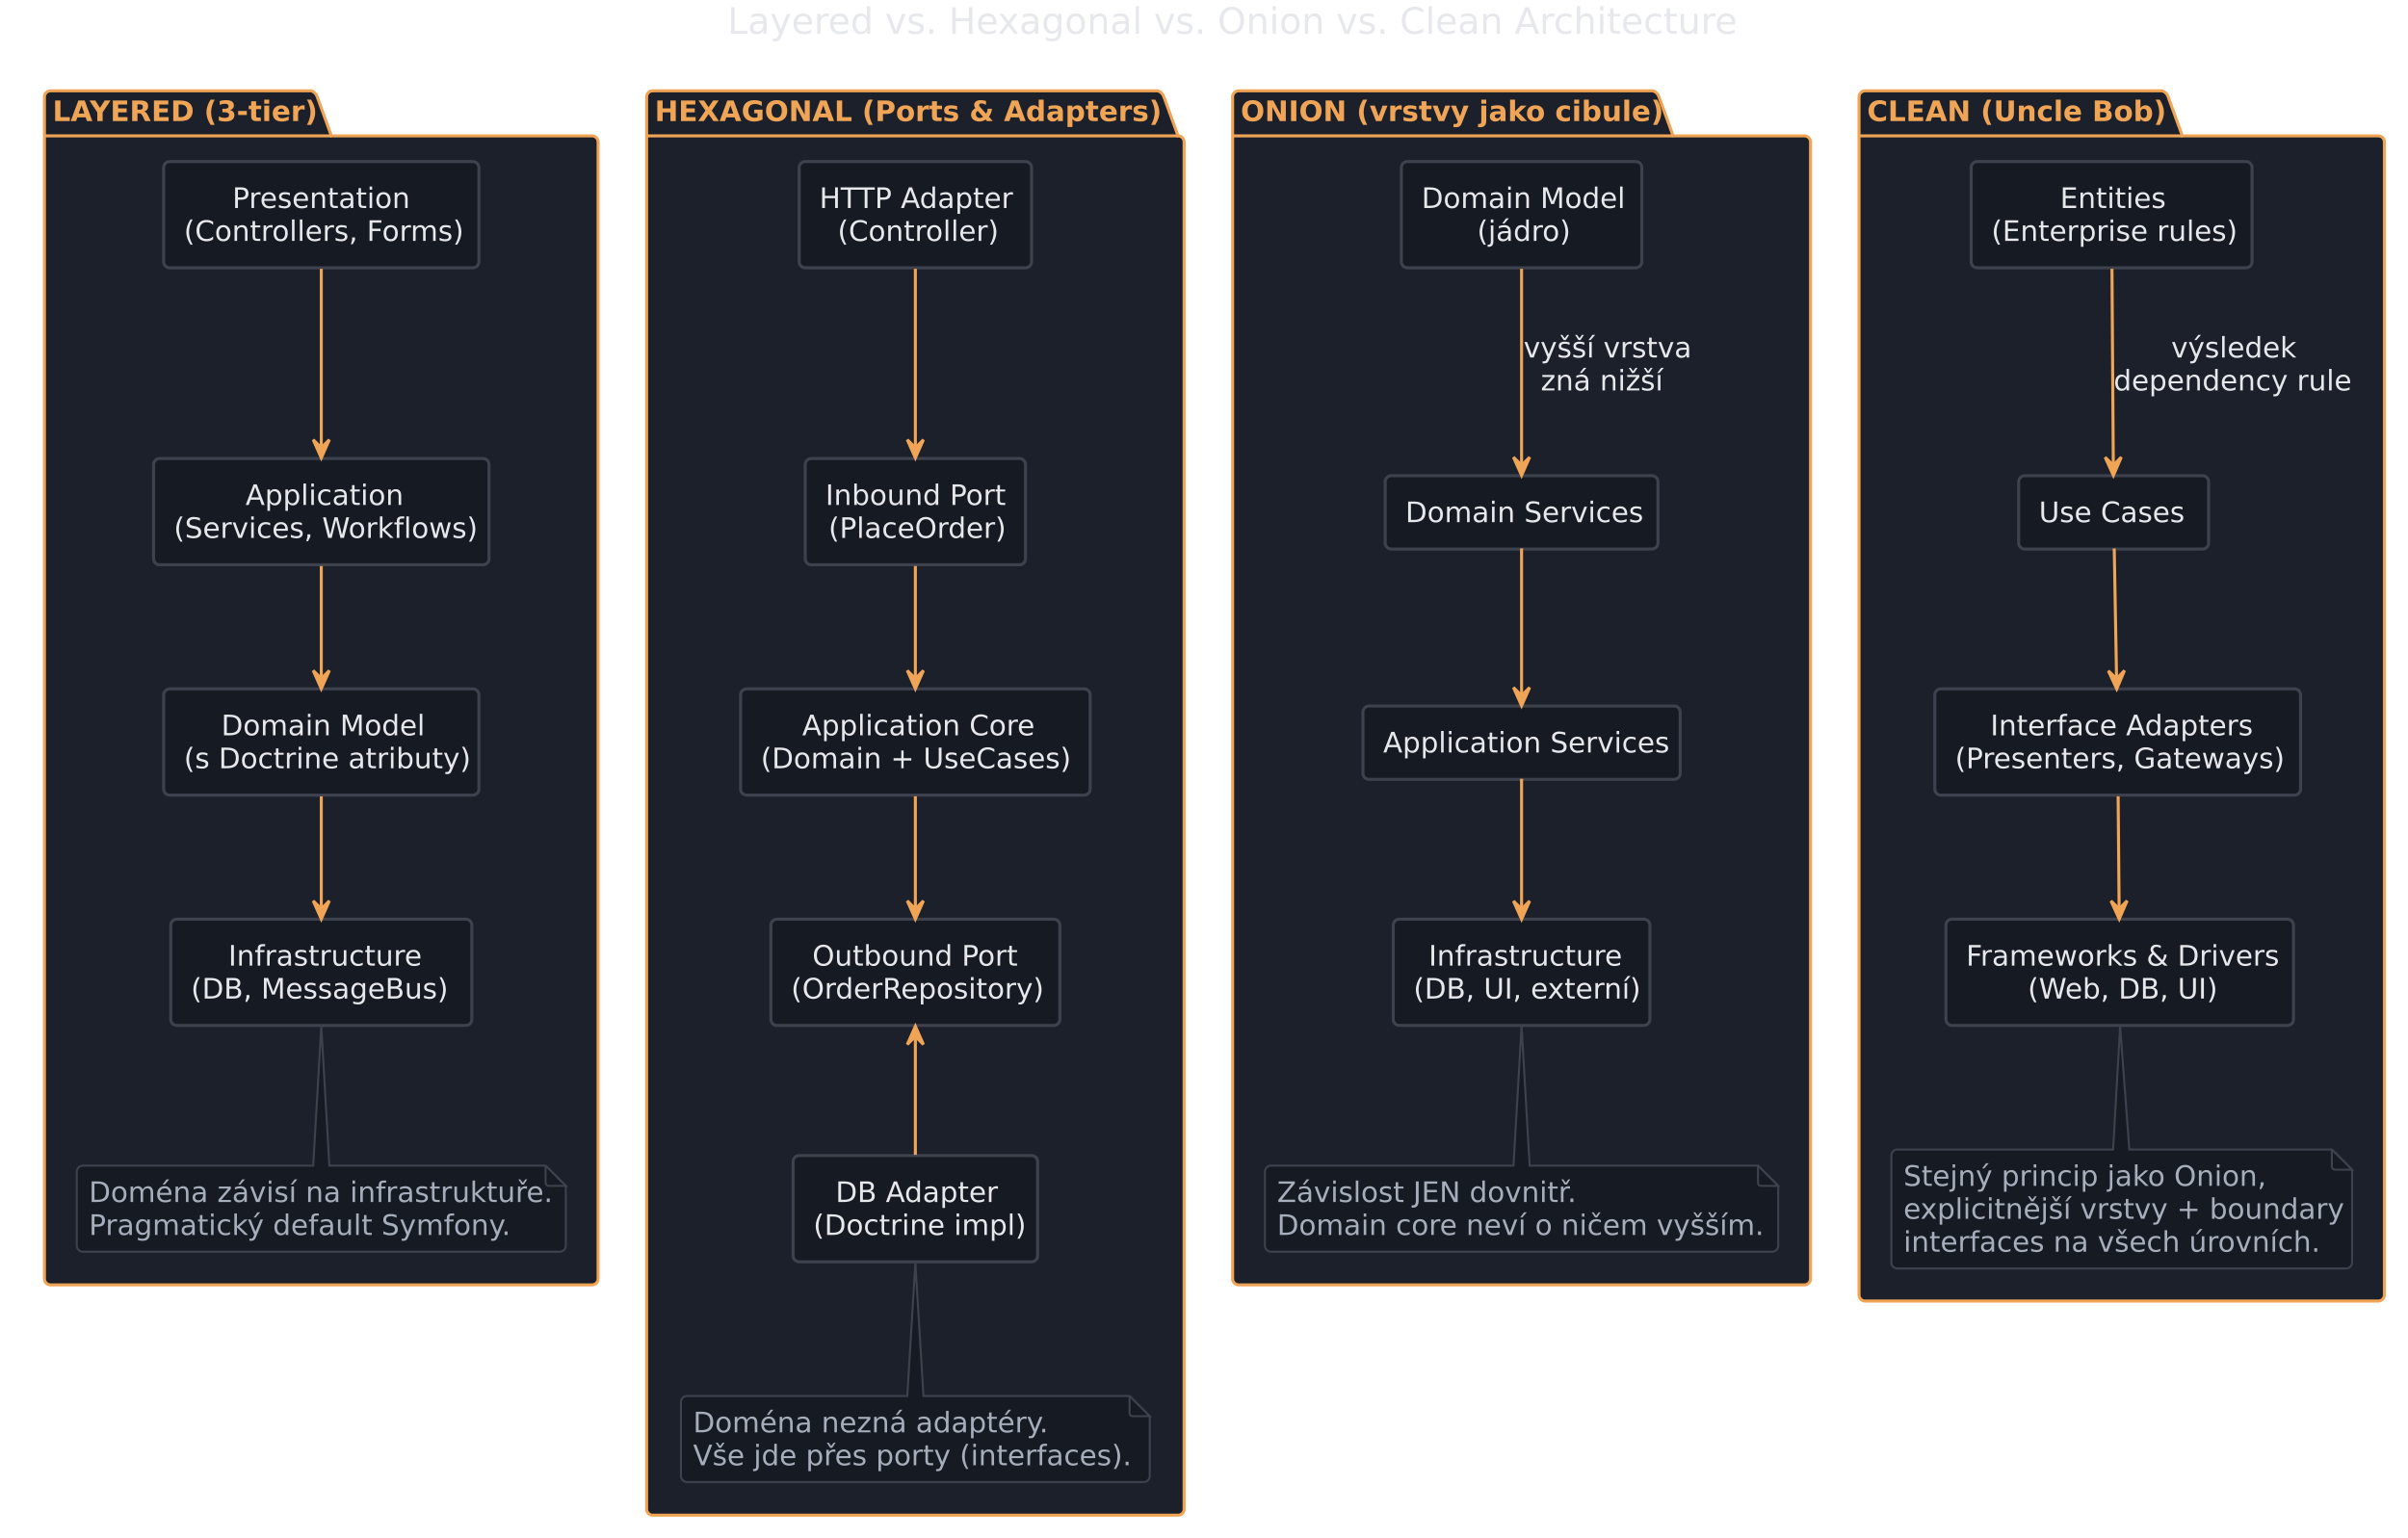
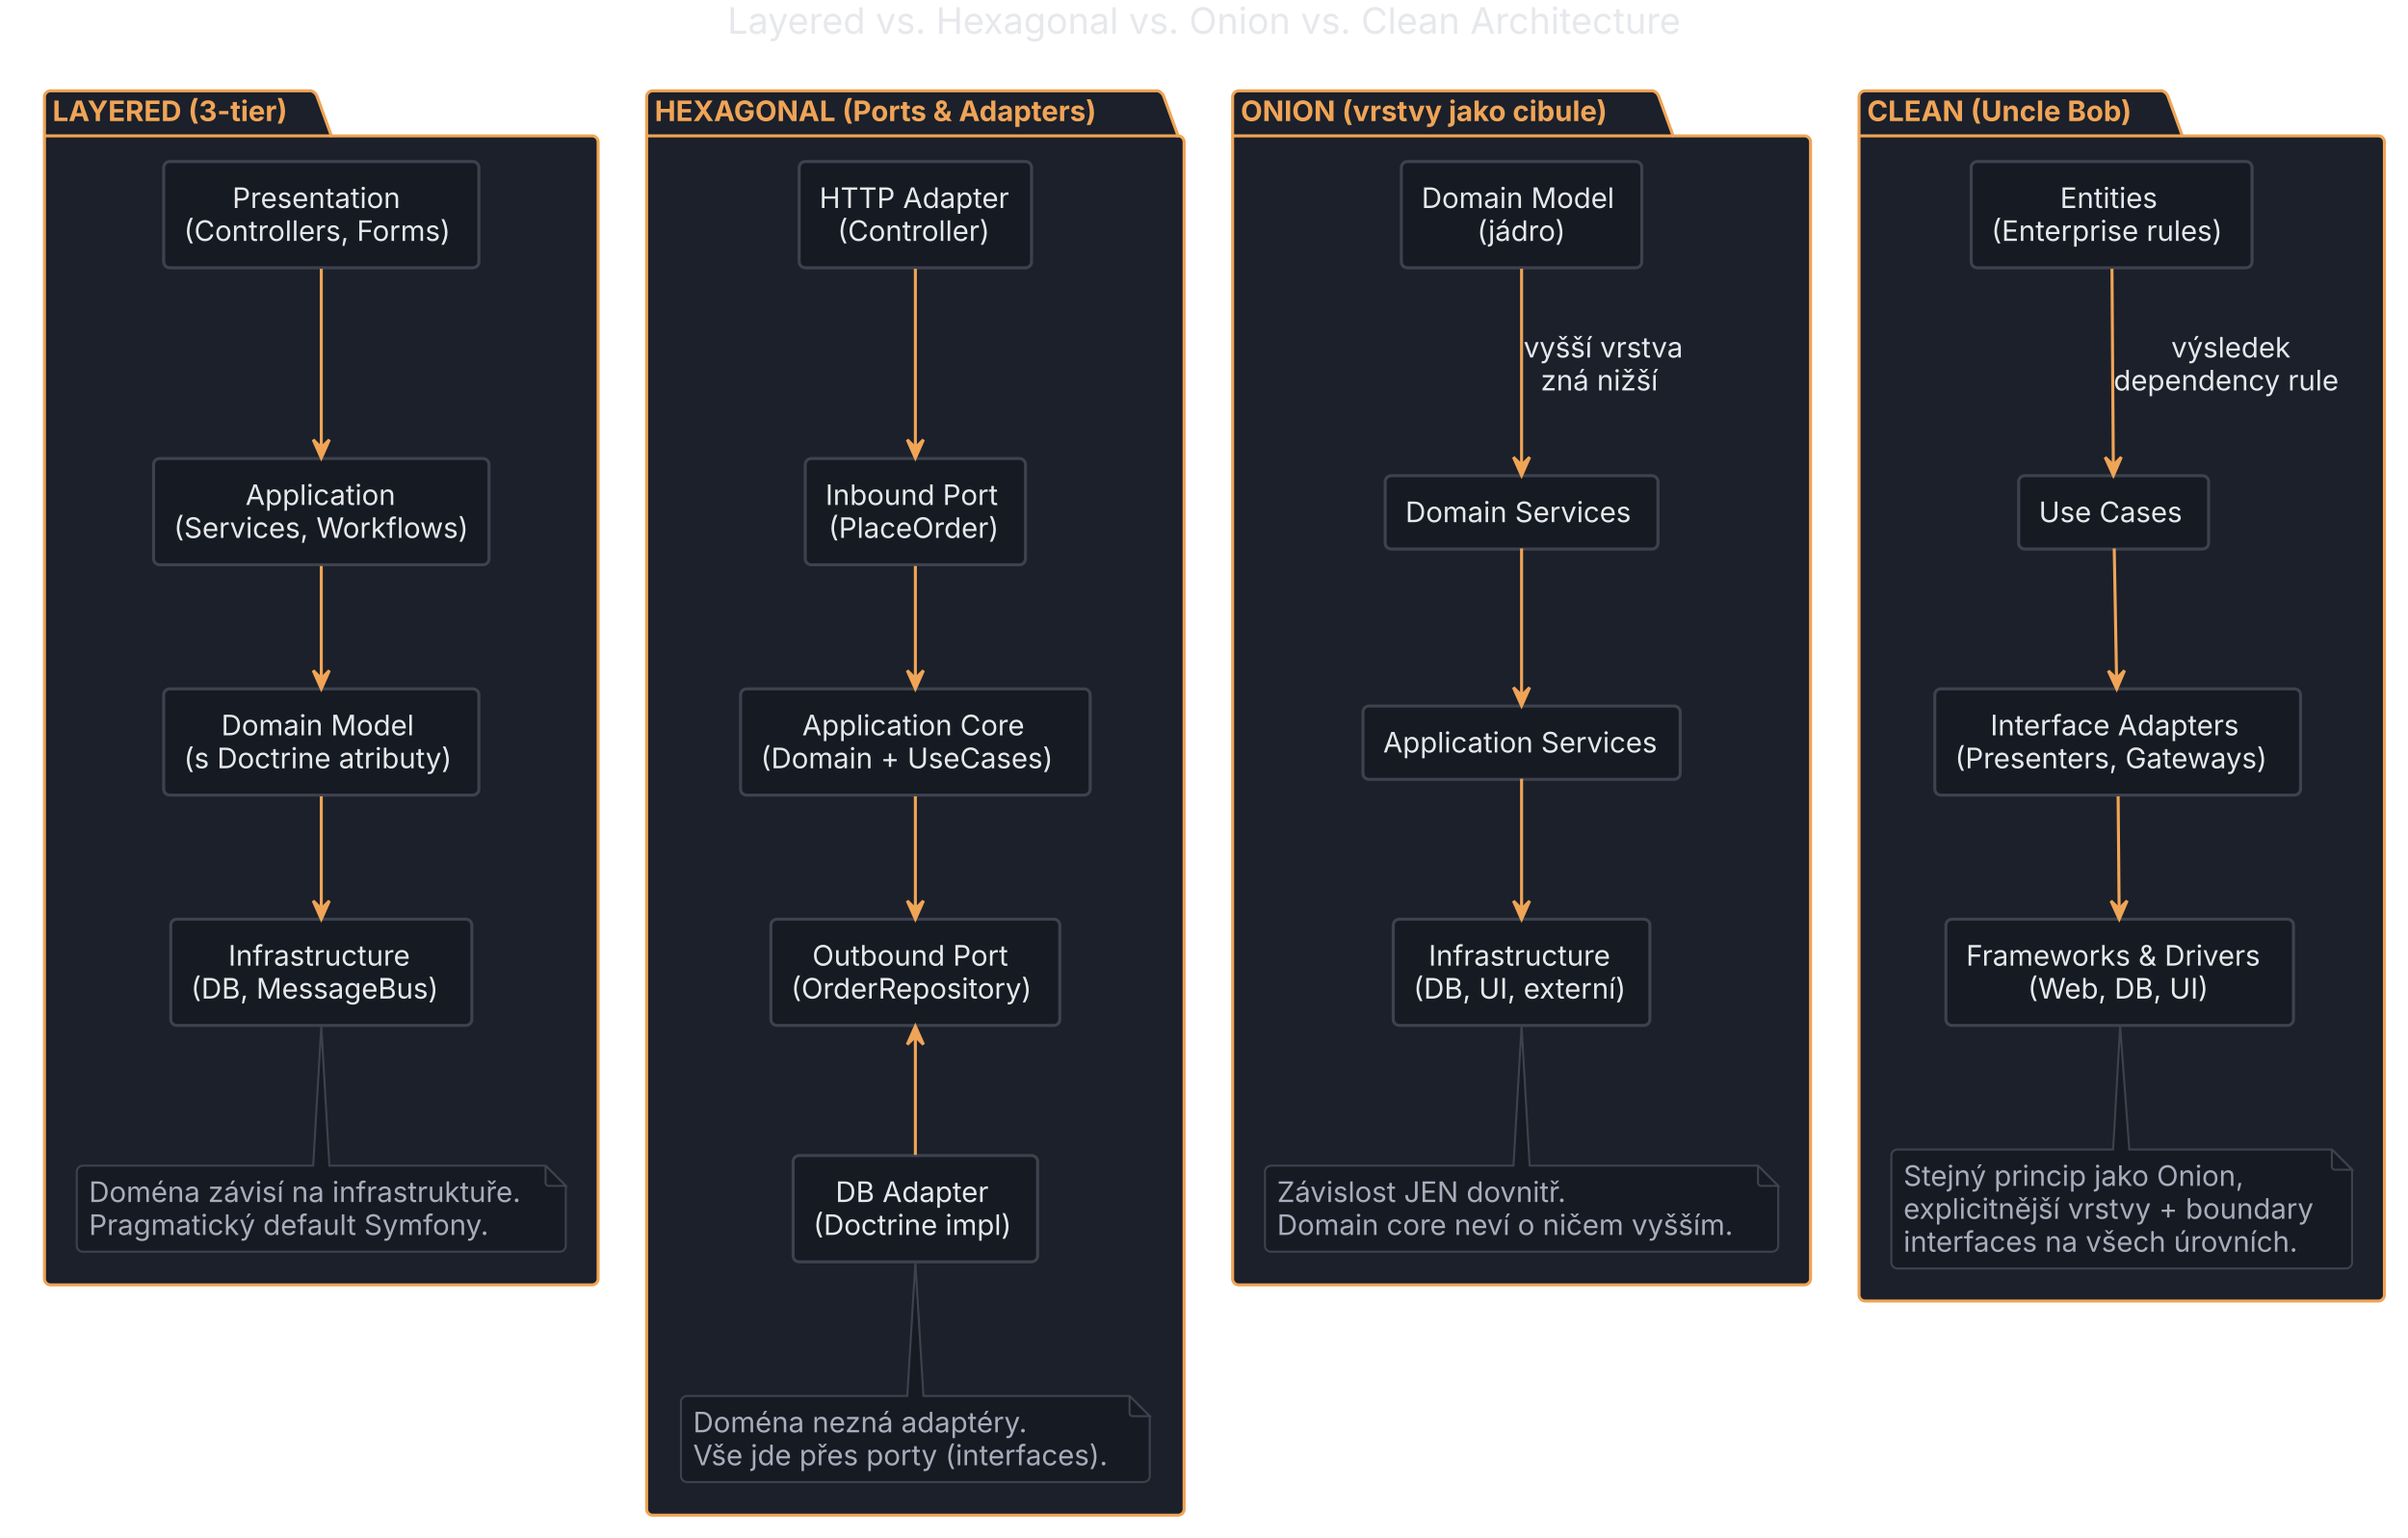
<svg xmlns="http://www.w3.org/2000/svg" contentScriptType="application/ecmascript" contentStyleType="text/css" height="1189.062px" preserveAspectRatio="none" style="width:1862px;height:1189px;background:#11141A;" version="1.1" viewBox="0 0 1862 1189" width="1862.5px" zoomAndPan="magnify">
  <defs />
  <g>
-     <text fill="#E6E8EC" font-family="DejaVu Sans" font-size="28.125" lengthAdjust="spacingAndGlyphs" textLength="771.875" x="562.5" y="26.106">Layered vs. Hexagonal vs. Onion vs. Clean Architecture</text>
+     <text fill="#E6E8EC" font-family="Inter, ui-sans-serif, system-ui, -apple-system, sans-serif" font-size="28.125" lengthAdjust="spacingAndGlyphs" textLength="771.875" x="562.5" y="26.106">Layered vs. Hexagonal vs. Onion vs. Clean Architecture</text>
    <path d="M39.062,70.239 L240.625,70.239 A7.031,7.031 0 0 1 245.312,74.927 L256.25,105.078 L457.812,105.078 A4.688,4.688 0 0 1 462.5,109.766 L462.5,988.989 A4.688,4.688 0 0 1 457.812,993.677 L39.062,993.677 A4.688,4.688 0 0 1 34.375,988.989 L34.375,74.927 A4.688,4.688 0 0 1 39.062,70.239 " fill="#1B202A" style="stroke: #F0A456; stroke-width: 2.344;" />
    <line style="stroke: #F0A456; stroke-width: 2.344;" x1="34.375" x2="256.25" y1="105.078" y2="105.078" />
-     <text fill="#F0A456" font-family="DejaVu Sans" font-size="21.875" font-weight="bold" lengthAdjust="spacingAndGlyphs" textLength="201.562" x="40.625" y="93.669">LAYERED (3-tier)</text>
+     <text fill="#F0A456" font-family="Inter, ui-sans-serif, system-ui, -apple-system, sans-serif" font-size="21.875" font-weight="bold" lengthAdjust="spacingAndGlyphs" textLength="201.562" x="40.625" y="93.669">LAYERED (3-tier)</text>
    <path d="M504.688,70.239 L895.312,70.239 A7.031,7.031 0 0 1 900,74.927 L910.938,105.078 L910.938,105.078 A4.688,4.688 0 0 1 915.625,109.766 L915.625,1167.114 A4.688,4.688 0 0 1 910.938,1171.802 L504.688,1171.802 A4.688,4.688 0 0 1 500,1167.114 L500,74.927 A4.688,4.688 0 0 1 504.688,70.239 " fill="#1B202A" style="stroke: #F0A456; stroke-width: 2.344;" />
    <line style="stroke: #F0A456; stroke-width: 2.344;" x1="500" x2="910.938" y1="105.078" y2="105.078" />
-     <text fill="#F0A456" font-family="DejaVu Sans" font-size="21.875" font-weight="bold" lengthAdjust="spacingAndGlyphs" textLength="390.625" x="506.25" y="93.669">HEXAGONAL (Ports &amp; Adapters)</text>
+     <text fill="#F0A456" font-family="Inter, ui-sans-serif, system-ui, -apple-system, sans-serif" font-size="21.875" font-weight="bold" lengthAdjust="spacingAndGlyphs" textLength="390.625" x="506.25" y="93.669">HEXAGONAL (Ports &amp; Adapters)</text>
    <path d="M957.812,70.239 L1278.125,70.239 A7.031,7.031 0 0 1 1282.812,74.927 L1293.75,105.078 L1395.312,105.078 A4.688,4.688 0 0 1 1400,109.766 L1400,988.989 A4.688,4.688 0 0 1 1395.312,993.677 L957.812,993.677 A4.688,4.688 0 0 1 953.125,988.989 L953.125,74.927 A4.688,4.688 0 0 1 957.812,70.239 " fill="#1B202A" style="stroke: #F0A456; stroke-width: 2.344;" />
    <line style="stroke: #F0A456; stroke-width: 2.344;" x1="953.125" x2="1293.75" y1="105.078" y2="105.078" />
-     <text fill="#F0A456" font-family="DejaVu Sans" font-size="21.875" font-weight="bold" lengthAdjust="spacingAndGlyphs" textLength="320.312" x="959.375" y="93.669">ONION (vrstvy jako cibule)</text>
+     <text fill="#F0A456" font-family="Inter, ui-sans-serif, system-ui, -apple-system, sans-serif" font-size="21.875" font-weight="bold" lengthAdjust="spacingAndGlyphs" textLength="320.312" x="959.375" y="93.669">ONION (vrstvy jako cibule)</text>
    <path d="M1442.188,70.239 L1671.875,70.239 A7.031,7.031 0 0 1 1676.562,74.927 L1687.5,105.078 L1839.062,105.078 A4.688,4.688 0 0 1 1843.75,109.766 L1843.75,1001.489 A4.688,4.688 0 0 1 1839.062,1006.177 L1442.188,1006.177 A4.688,4.688 0 0 1 1437.5,1001.489 L1437.5,74.927 A4.688,4.688 0 0 1 1442.188,70.239 " fill="#1B202A" style="stroke: #F0A456; stroke-width: 2.344;" />
    <line style="stroke: #F0A456; stroke-width: 2.344;" x1="1437.5" x2="1687.5" y1="105.078" y2="105.078" />
-     <text fill="#F0A456" font-family="DejaVu Sans" font-size="21.875" font-weight="bold" lengthAdjust="spacingAndGlyphs" textLength="229.688" x="1443.75" y="93.669">CLEAN (Uncle Bob)</text>
+     <text fill="#F0A456" font-family="Inter, ui-sans-serif, system-ui, -apple-system, sans-serif" font-size="21.875" font-weight="bold" lengthAdjust="spacingAndGlyphs" textLength="229.688" x="1443.75" y="93.669">CLEAN (Uncle Bob)</text>
    <rect fill="#161A22" height="82.178" rx="4.688" ry="4.688" style="stroke: #3D424E; stroke-width: 2.344;" width="243.75" x="126.562" y="124.927" />
-     <text fill="#E6E8EC" font-family="DejaVu Sans" font-size="21.875" lengthAdjust="spacingAndGlyphs" textLength="137.5" x="179.688" y="160.857">Presentation</text>
-     <text fill="#E6E8EC" font-family="DejaVu Sans" font-size="21.875" lengthAdjust="spacingAndGlyphs" textLength="212.5" x="142.188" y="186.321">(Controllers, Forms)</text>
+     <text fill="#E6E8EC" font-family="Inter, ui-sans-serif, system-ui, -apple-system, sans-serif" font-size="21.875" lengthAdjust="spacingAndGlyphs" textLength="137.5" x="179.688" y="160.857">Presentation</text>
+     <text fill="#E6E8EC" font-family="Inter, ui-sans-serif, system-ui, -apple-system, sans-serif" font-size="21.875" lengthAdjust="spacingAndGlyphs" textLength="212.5" x="142.188" y="186.321">(Controllers, Forms)</text>
    <rect fill="#161A22" height="82.178" rx="4.688" ry="4.688" style="stroke: #3D424E; stroke-width: 2.344;" width="259.375" x="118.75" y="354.614" />
-     <text fill="#E6E8EC" font-family="DejaVu Sans" font-size="21.875" lengthAdjust="spacingAndGlyphs" textLength="117.188" x="189.844" y="390.544">Application</text>
-     <text fill="#E6E8EC" font-family="DejaVu Sans" font-size="21.875" lengthAdjust="spacingAndGlyphs" textLength="228.125" x="134.375" y="416.008">(Services, Workflows)</text>
+     <text fill="#E6E8EC" font-family="Inter, ui-sans-serif, system-ui, -apple-system, sans-serif" font-size="21.875" lengthAdjust="spacingAndGlyphs" textLength="117.188" x="189.844" y="390.544">Application</text>
+     <text fill="#E6E8EC" font-family="Inter, ui-sans-serif, system-ui, -apple-system, sans-serif" font-size="21.875" lengthAdjust="spacingAndGlyphs" textLength="228.125" x="134.375" y="416.008">(Services, Workflows)</text>
    <rect fill="#161A22" height="82.178" rx="4.688" ry="4.688" style="stroke: #3D424E; stroke-width: 2.344;" width="243.75" x="126.562" y="532.739" />
-     <text fill="#E6E8EC" font-family="DejaVu Sans" font-size="21.875" lengthAdjust="spacingAndGlyphs" textLength="154.688" x="171.094" y="568.669">Domain Model</text>
-     <text fill="#E6E8EC" font-family="DejaVu Sans" font-size="21.875" lengthAdjust="spacingAndGlyphs" textLength="212.5" x="142.188" y="594.133">(s Doctrine atributy)</text>
+     <text fill="#E6E8EC" font-family="Inter, ui-sans-serif, system-ui, -apple-system, sans-serif" font-size="21.875" lengthAdjust="spacingAndGlyphs" textLength="154.688" x="171.094" y="568.669">Domain Model</text>
+     <text fill="#E6E8EC" font-family="Inter, ui-sans-serif, system-ui, -apple-system, sans-serif" font-size="21.875" lengthAdjust="spacingAndGlyphs" textLength="212.5" x="142.188" y="594.133">(s Doctrine atributy)</text>
    <rect fill="#161A22" height="82.178" rx="4.688" ry="4.688" style="stroke: #3D424E; stroke-width: 2.344;" width="232.812" x="132.031" y="710.864" />
-     <text fill="#E6E8EC" font-family="DejaVu Sans" font-size="21.875" lengthAdjust="spacingAndGlyphs" textLength="143.75" x="176.562" y="746.794">Infrastructure</text>
-     <text fill="#E6E8EC" font-family="DejaVu Sans" font-size="21.875" lengthAdjust="spacingAndGlyphs" textLength="201.562" x="147.656" y="772.258">(DB, MessageBus)</text>
+     <text fill="#E6E8EC" font-family="Inter, ui-sans-serif, system-ui, -apple-system, sans-serif" font-size="21.875" lengthAdjust="spacingAndGlyphs" textLength="143.75" x="176.562" y="746.794">Infrastructure</text>
+     <text fill="#E6E8EC" font-family="Inter, ui-sans-serif, system-ui, -apple-system, sans-serif" font-size="21.875" lengthAdjust="spacingAndGlyphs" textLength="201.562" x="147.656" y="772.258">(DB, MessageBus)</text>
    <path d="M59.375,906.177 L59.375,963.355 A4.688,4.688 0 0 0 64.062,968.042 L432.812,968.042 A4.688,4.688 0 0 0 437.5,963.355 L437.5,917.114 L421.875,901.489 L254.688,901.489 L248.438,793.708 L242.188,901.489 L64.062,901.489 A4.688,4.688 0 0 0 59.375,906.177 " fill="#161A22" style="stroke: #3D424E; stroke-width: 1.562;" />
    <path d="M421.875,901.489 L421.875,914.77 A2.344,2.344 0 0 0 424.219,917.114 L437.5,917.114 L421.875,901.489 " fill="#161A22" style="stroke: #3D424E; stroke-width: 1.562;" />
-     <text fill="#A6ADBB" font-family="DejaVu Sans" font-size="21.875" lengthAdjust="spacingAndGlyphs" textLength="345.312" x="68.75" y="929.607">Doména závisí na infrastruktuře.</text>
-     <text fill="#A6ADBB" font-family="DejaVu Sans" font-size="21.875" lengthAdjust="spacingAndGlyphs" textLength="312.5" x="68.75" y="955.071">Pragmatický default Symfony.</text>
+     <text fill="#A6ADBB" font-family="Inter, ui-sans-serif, system-ui, -apple-system, sans-serif" font-size="21.875" lengthAdjust="spacingAndGlyphs" textLength="345.312" x="68.75" y="929.607">Doména závisí na infrastruktuře.</text>
+     <text fill="#A6ADBB" font-family="Inter, ui-sans-serif, system-ui, -apple-system, sans-serif" font-size="21.875" lengthAdjust="spacingAndGlyphs" textLength="312.5" x="68.75" y="955.071">Pragmatický default Symfony.</text>
    <rect fill="#161A22" height="82.178" rx="4.688" ry="4.688" style="stroke: #3D424E; stroke-width: 2.344;" width="270.312" x="572.656" y="532.739" />
-     <text fill="#E6E8EC" font-family="DejaVu Sans" font-size="21.875" lengthAdjust="spacingAndGlyphs" textLength="175" x="620.312" y="568.669">Application Core</text>
-     <text fill="#E6E8EC" font-family="DejaVu Sans" font-size="21.875" lengthAdjust="spacingAndGlyphs" textLength="239.062" x="588.281" y="594.133">(Domain + UseCases)</text>
+     <text fill="#E6E8EC" font-family="Inter, ui-sans-serif, system-ui, -apple-system, sans-serif" font-size="21.875" lengthAdjust="spacingAndGlyphs" textLength="175" x="620.312" y="568.669">Application Core</text>
+     <text fill="#E6E8EC" font-family="Inter, ui-sans-serif, system-ui, -apple-system, sans-serif" font-size="21.875" lengthAdjust="spacingAndGlyphs" textLength="239.062" x="588.281" y="594.133">(Domain + UseCases)</text>
    <rect fill="#161A22" height="82.178" rx="4.688" ry="4.688" style="stroke: #3D424E; stroke-width: 2.344;" width="170.312" x="622.656" y="354.614" />
-     <text fill="#E6E8EC" font-family="DejaVu Sans" font-size="21.875" lengthAdjust="spacingAndGlyphs" textLength="139.062" x="638.281" y="390.544">Inbound Port</text>
-     <text fill="#E6E8EC" font-family="DejaVu Sans" font-size="21.875" lengthAdjust="spacingAndGlyphs" textLength="134.375" x="640.625" y="416.008">(PlaceOrder)</text>
+     <text fill="#E6E8EC" font-family="Inter, ui-sans-serif, system-ui, -apple-system, sans-serif" font-size="21.875" lengthAdjust="spacingAndGlyphs" textLength="139.062" x="638.281" y="390.544">Inbound Port</text>
+     <text fill="#E6E8EC" font-family="Inter, ui-sans-serif, system-ui, -apple-system, sans-serif" font-size="21.875" lengthAdjust="spacingAndGlyphs" textLength="134.375" x="640.625" y="416.008">(PlaceOrder)</text>
    <rect fill="#161A22" height="82.178" rx="4.688" ry="4.688" style="stroke: #3D424E; stroke-width: 2.344;" width="223.438" x="596.094" y="710.864" />
-     <text fill="#E6E8EC" font-family="DejaVu Sans" font-size="21.875" lengthAdjust="spacingAndGlyphs" textLength="159.375" x="628.125" y="746.794">Outbound Port</text>
-     <text fill="#E6E8EC" font-family="DejaVu Sans" font-size="21.875" lengthAdjust="spacingAndGlyphs" textLength="192.188" x="611.719" y="772.258">(OrderRepository)</text>
+     <text fill="#E6E8EC" font-family="Inter, ui-sans-serif, system-ui, -apple-system, sans-serif" font-size="21.875" lengthAdjust="spacingAndGlyphs" textLength="159.375" x="628.125" y="746.794">Outbound Port</text>
+     <text fill="#E6E8EC" font-family="Inter, ui-sans-serif, system-ui, -apple-system, sans-serif" font-size="21.875" lengthAdjust="spacingAndGlyphs" textLength="192.188" x="611.719" y="772.258">(OrderRepository)</text>
    <rect fill="#161A22" height="82.178" rx="4.688" ry="4.688" style="stroke: #3D424E; stroke-width: 2.344;" width="179.688" x="617.969" y="124.927" />
-     <text fill="#E6E8EC" font-family="DejaVu Sans" font-size="21.875" lengthAdjust="spacingAndGlyphs" textLength="148.438" x="633.594" y="160.857">HTTP Adapter</text>
-     <text fill="#E6E8EC" font-family="DejaVu Sans" font-size="21.875" lengthAdjust="spacingAndGlyphs" textLength="120.312" x="647.656" y="186.321">(Controller)</text>
+     <text fill="#E6E8EC" font-family="Inter, ui-sans-serif, system-ui, -apple-system, sans-serif" font-size="21.875" lengthAdjust="spacingAndGlyphs" textLength="148.438" x="633.594" y="160.857">HTTP Adapter</text>
+     <text fill="#E6E8EC" font-family="Inter, ui-sans-serif, system-ui, -apple-system, sans-serif" font-size="21.875" lengthAdjust="spacingAndGlyphs" textLength="120.312" x="647.656" y="186.321">(Controller)</text>
    <rect fill="#161A22" height="82.178" rx="4.688" ry="4.688" style="stroke: #3D424E; stroke-width: 2.344;" width="189.062" x="613.281" y="893.677" />
-     <text fill="#E6E8EC" font-family="DejaVu Sans" font-size="21.875" lengthAdjust="spacingAndGlyphs" textLength="123.438" x="646.094" y="929.607">DB Adapter</text>
-     <text fill="#E6E8EC" font-family="DejaVu Sans" font-size="21.875" lengthAdjust="spacingAndGlyphs" textLength="157.812" x="628.906" y="955.071">(Doctrine impl)</text>
+     <text fill="#E6E8EC" font-family="Inter, ui-sans-serif, system-ui, -apple-system, sans-serif" font-size="21.875" lengthAdjust="spacingAndGlyphs" textLength="123.438" x="646.094" y="929.607">DB Adapter</text>
+     <text fill="#E6E8EC" font-family="Inter, ui-sans-serif, system-ui, -apple-system, sans-serif" font-size="21.875" lengthAdjust="spacingAndGlyphs" textLength="157.812" x="628.906" y="955.071">(Doctrine impl)</text>
    <path d="M526.562,1084.302 L526.562,1141.479 A4.688,4.688 0 0 0 531.25,1146.167 L884.375,1146.167 A4.688,4.688 0 0 0 889.062,1141.479 L889.062,1095.239 L873.438,1079.614 L714.062,1079.614 L707.812,976.802 L701.562,1079.614 L531.25,1079.614 A4.688,4.688 0 0 0 526.562,1084.302 " fill="#161A22" style="stroke: #3D424E; stroke-width: 1.562;" />
    <path d="M873.438,1079.614 L873.438,1092.896 A2.344,2.344 0 0 0 875.781,1095.239 L889.062,1095.239 L873.438,1079.614 " fill="#161A22" style="stroke: #3D424E; stroke-width: 1.562;" />
-     <text fill="#A6ADBB" font-family="DejaVu Sans" font-size="21.875" lengthAdjust="spacingAndGlyphs" textLength="271.875" x="535.938" y="1107.732">Doména nezná adaptéry.</text>
-     <text fill="#A6ADBB" font-family="DejaVu Sans" font-size="21.875" lengthAdjust="spacingAndGlyphs" textLength="329.688" x="535.938" y="1133.196">Vše jde přes porty (interfaces).</text>
+     <text fill="#A6ADBB" font-family="Inter, ui-sans-serif, system-ui, -apple-system, sans-serif" font-size="21.875" lengthAdjust="spacingAndGlyphs" textLength="271.875" x="535.938" y="1107.732">Doména nezná adaptéry.</text>
+     <text fill="#A6ADBB" font-family="Inter, ui-sans-serif, system-ui, -apple-system, sans-serif" font-size="21.875" lengthAdjust="spacingAndGlyphs" textLength="329.688" x="535.938" y="1133.196">Vše jde přes porty (interfaces).</text>
    <rect fill="#161A22" height="82.178" rx="4.688" ry="4.688" style="stroke: #3D424E; stroke-width: 2.344;" width="185.938" x="1083.594" y="124.927" />
-     <text fill="#E6E8EC" font-family="DejaVu Sans" font-size="21.875" lengthAdjust="spacingAndGlyphs" textLength="154.688" x="1099.219" y="160.857">Domain Model</text>
-     <text fill="#E6E8EC" font-family="DejaVu Sans" font-size="21.875" lengthAdjust="spacingAndGlyphs" textLength="68.75" x="1142.188" y="186.321">(jádro)</text>
+     <text fill="#E6E8EC" font-family="Inter, ui-sans-serif, system-ui, -apple-system, sans-serif" font-size="21.875" lengthAdjust="spacingAndGlyphs" textLength="154.688" x="1099.219" y="160.857">Domain Model</text>
+     <text fill="#E6E8EC" font-family="Inter, ui-sans-serif, system-ui, -apple-system, sans-serif" font-size="21.875" lengthAdjust="spacingAndGlyphs" textLength="68.75" x="1142.188" y="186.321">(jádro)</text>
    <rect fill="#161A22" height="56.714" rx="4.688" ry="4.688" style="stroke: #3D424E; stroke-width: 2.344;" width="210.938" x="1071.094" y="367.896" />
-     <text fill="#E6E8EC" font-family="DejaVu Sans" font-size="21.875" lengthAdjust="spacingAndGlyphs" textLength="179.688" x="1086.719" y="403.825">Domain Services</text>
+     <text fill="#E6E8EC" font-family="Inter, ui-sans-serif, system-ui, -apple-system, sans-serif" font-size="21.875" lengthAdjust="spacingAndGlyphs" textLength="179.688" x="1086.719" y="403.825">Domain Services</text>
    <rect fill="#161A22" height="56.714" rx="4.688" ry="4.688" style="stroke: #3D424E; stroke-width: 2.344;" width="245.312" x="1053.906" y="546.02" />
-     <text fill="#E6E8EC" font-family="DejaVu Sans" font-size="21.875" lengthAdjust="spacingAndGlyphs" textLength="214.062" x="1069.531" y="581.95">Application Services</text>
+     <text fill="#E6E8EC" font-family="Inter, ui-sans-serif, system-ui, -apple-system, sans-serif" font-size="21.875" lengthAdjust="spacingAndGlyphs" textLength="214.062" x="1069.531" y="581.95">Application Services</text>
    <rect fill="#161A22" height="82.178" rx="4.688" ry="4.688" style="stroke: #3D424E; stroke-width: 2.344;" width="198.438" x="1077.344" y="710.864" />
-     <text fill="#E6E8EC" font-family="DejaVu Sans" font-size="21.875" lengthAdjust="spacingAndGlyphs" textLength="143.75" x="1104.688" y="746.794">Infrastructure</text>
-     <text fill="#E6E8EC" font-family="DejaVu Sans" font-size="21.875" lengthAdjust="spacingAndGlyphs" textLength="167.188" x="1092.969" y="772.258">(DB, UI, externí)</text>
+     <text fill="#E6E8EC" font-family="Inter, ui-sans-serif, system-ui, -apple-system, sans-serif" font-size="21.875" lengthAdjust="spacingAndGlyphs" textLength="143.75" x="1104.688" y="746.794">Infrastructure</text>
+     <text fill="#E6E8EC" font-family="Inter, ui-sans-serif, system-ui, -apple-system, sans-serif" font-size="21.875" lengthAdjust="spacingAndGlyphs" textLength="167.188" x="1092.969" y="772.258">(DB, UI, externí)</text>
    <path d="M978.125,906.177 L978.125,963.355 A4.688,4.688 0 0 0 982.812,968.042 L1370.312,968.042 A4.688,4.688 0 0 0 1375,963.355 L1375,917.114 L1359.375,901.489 L1182.812,901.489 L1176.562,793.708 L1170.312,901.489 L982.812,901.489 A4.688,4.688 0 0 0 978.125,906.177 " fill="#161A22" style="stroke: #3D424E; stroke-width: 1.562;" />
    <path d="M1359.375,901.489 L1359.375,914.77 A2.344,2.344 0 0 0 1361.719,917.114 L1375,917.114 L1359.375,901.489 " fill="#161A22" style="stroke: #3D424E; stroke-width: 1.562;" />
-     <text fill="#A6ADBB" font-family="DejaVu Sans" font-size="21.875" lengthAdjust="spacingAndGlyphs" textLength="221.875" x="987.5" y="929.607">Závislost JEN dovnitř.</text>
-     <text fill="#A6ADBB" font-family="DejaVu Sans" font-size="21.875" lengthAdjust="spacingAndGlyphs" textLength="364.062" x="987.5" y="955.071">Domain core neví o ničem vyšším.</text>
+     <text fill="#A6ADBB" font-family="Inter, ui-sans-serif, system-ui, -apple-system, sans-serif" font-size="21.875" lengthAdjust="spacingAndGlyphs" textLength="221.875" x="987.5" y="929.607">Závislost JEN dovnitř.</text>
+     <text fill="#A6ADBB" font-family="Inter, ui-sans-serif, system-ui, -apple-system, sans-serif" font-size="21.875" lengthAdjust="spacingAndGlyphs" textLength="364.062" x="987.5" y="955.071">Domain core neví o ničem vyšším.</text>
    <rect fill="#161A22" height="82.178" rx="4.688" ry="4.688" style="stroke: #3D424E; stroke-width: 2.344;" width="217.188" x="1524.219" y="124.927" />
-     <text fill="#E6E8EC" font-family="DejaVu Sans" font-size="21.875" lengthAdjust="spacingAndGlyphs" textLength="79.688" x="1592.969" y="160.857">Entities</text>
-     <text fill="#E6E8EC" font-family="DejaVu Sans" font-size="21.875" lengthAdjust="spacingAndGlyphs" textLength="185.938" x="1539.844" y="186.321">(Enterprise rules)</text>
+     <text fill="#E6E8EC" font-family="Inter, ui-sans-serif, system-ui, -apple-system, sans-serif" font-size="21.875" lengthAdjust="spacingAndGlyphs" textLength="79.688" x="1592.969" y="160.857">Entities</text>
+     <text fill="#E6E8EC" font-family="Inter, ui-sans-serif, system-ui, -apple-system, sans-serif" font-size="21.875" lengthAdjust="spacingAndGlyphs" textLength="185.938" x="1539.844" y="186.321">(Enterprise rules)</text>
    <rect fill="#161A22" height="56.714" rx="4.688" ry="4.688" style="stroke: #3D424E; stroke-width: 2.344;" width="146.875" x="1560.938" y="367.896" />
-     <text fill="#E6E8EC" font-family="DejaVu Sans" font-size="21.875" lengthAdjust="spacingAndGlyphs" textLength="115.625" x="1576.562" y="403.825">Use Cases</text>
+     <text fill="#E6E8EC" font-family="Inter, ui-sans-serif, system-ui, -apple-system, sans-serif" font-size="21.875" lengthAdjust="spacingAndGlyphs" textLength="115.625" x="1576.562" y="403.825">Use Cases</text>
    <rect fill="#161A22" height="82.178" rx="4.688" ry="4.688" style="stroke: #3D424E; stroke-width: 2.344;" width="282.812" x="1496.094" y="532.739" />
-     <text fill="#E6E8EC" font-family="DejaVu Sans" font-size="21.875" lengthAdjust="spacingAndGlyphs" textLength="196.875" x="1539.062" y="568.669">Interface Adapters</text>
-     <text fill="#E6E8EC" font-family="DejaVu Sans" font-size="21.875" lengthAdjust="spacingAndGlyphs" textLength="251.562" x="1511.719" y="594.133">(Presenters, Gateways)</text>
+     <text fill="#E6E8EC" font-family="Inter, ui-sans-serif, system-ui, -apple-system, sans-serif" font-size="21.875" lengthAdjust="spacingAndGlyphs" textLength="196.875" x="1539.062" y="568.669">Interface Adapters</text>
+     <text fill="#E6E8EC" font-family="Inter, ui-sans-serif, system-ui, -apple-system, sans-serif" font-size="21.875" lengthAdjust="spacingAndGlyphs" textLength="251.562" x="1511.719" y="594.133">(Presenters, Gateways)</text>
    <rect fill="#161A22" height="82.178" rx="4.688" ry="4.688" style="stroke: #3D424E; stroke-width: 2.344;" width="268.75" x="1504.688" y="710.864" />
-     <text fill="#E6E8EC" font-family="DejaVu Sans" font-size="21.875" lengthAdjust="spacingAndGlyphs" textLength="237.5" x="1520.312" y="746.794">Frameworks &amp; Drivers</text>
-     <text fill="#E6E8EC" font-family="DejaVu Sans" font-size="21.875" lengthAdjust="spacingAndGlyphs" textLength="142.188" x="1567.969" y="772.258">(Web, DB, UI)</text>
+     <text fill="#E6E8EC" font-family="Inter, ui-sans-serif, system-ui, -apple-system, sans-serif" font-size="21.875" lengthAdjust="spacingAndGlyphs" textLength="237.5" x="1520.312" y="746.794">Frameworks &amp; Drivers</text>
+     <text fill="#E6E8EC" font-family="Inter, ui-sans-serif, system-ui, -apple-system, sans-serif" font-size="21.875" lengthAdjust="spacingAndGlyphs" textLength="142.188" x="1567.969" y="772.258">(Web, DB, UI)</text>
    <path d="M1462.5,893.677 L1462.5,976.318 A4.688,4.688 0 0 0 1467.188,981.006 L1814.062,981.006 A4.688,4.688 0 0 0 1818.75,976.318 L1818.75,904.614 L1803.125,888.989 L1646.484,888.989 L1639.406,793.708 L1633.984,888.989 L1467.188,888.989 A4.688,4.688 0 0 0 1462.5,893.677 " fill="#161A22" style="stroke: #3D424E; stroke-width: 1.562;" />
    <path d="M1803.125,888.989 L1803.125,902.27 A2.344,2.344 0 0 0 1805.469,904.614 L1818.75,904.614 L1803.125,888.989 " fill="#161A22" style="stroke: #3D424E; stroke-width: 1.562;" />
-     <text fill="#A6ADBB" font-family="DejaVu Sans" font-size="21.875" lengthAdjust="spacingAndGlyphs" textLength="270.312" x="1471.875" y="917.107">Stejný princip jako Onion,</text>
-     <text fill="#A6ADBB" font-family="DejaVu Sans" font-size="21.875" lengthAdjust="spacingAndGlyphs" textLength="323.438" x="1471.875" y="942.571">explicitnější vrstvy + boundary</text>
-     <text fill="#A6ADBB" font-family="DejaVu Sans" font-size="21.875" lengthAdjust="spacingAndGlyphs" textLength="314.062" x="1471.875" y="968.034">interfaces na všech úrovních.</text>
+     <text fill="#A6ADBB" font-family="Inter, ui-sans-serif, system-ui, -apple-system, sans-serif" font-size="21.875" lengthAdjust="spacingAndGlyphs" textLength="270.312" x="1471.875" y="917.107">Stejný princip jako Onion,</text>
+     <text fill="#A6ADBB" font-family="Inter, ui-sans-serif, system-ui, -apple-system, sans-serif" font-size="21.875" lengthAdjust="spacingAndGlyphs" textLength="323.438" x="1471.875" y="942.571">explicitnější vrstvy + boundary</text>
+     <text fill="#A6ADBB" font-family="Inter, ui-sans-serif, system-ui, -apple-system, sans-serif" font-size="21.875" lengthAdjust="spacingAndGlyphs" textLength="314.062" x="1471.875" y="968.034">interfaces na všech úrovních.</text>
    <path d="M248.438,207.88 C248.438,246.458 248.438,304.942 248.438,346.114 " fill="none" id="l1-&gt;l2" style="stroke: #F0A456; stroke-width: 2.344;" />
    <polygon fill="#F0A456" points="248.438,354.114,254.688,340.052,248.438,346.302,242.188,340.052,248.438,354.114" style="stroke: #F0A456; stroke-width: 2.344;" />
    <path d="M248.438,437.739 C248.438,463.521 248.438,497.161 248.438,524.395 " fill="none" id="l2-&gt;l3" style="stroke: #F0A456; stroke-width: 2.344;" />
    <polygon fill="#F0A456" points="248.438,532.614,254.688,518.552,248.438,524.802,242.188,518.552,248.438,532.614" style="stroke: #F0A456; stroke-width: 2.344;" />
    <path d="M248.438,615.864 C248.438,641.645 248.438,675.286 248.438,702.52 " fill="none" id="l3-&gt;l4" style="stroke: #F0A456; stroke-width: 2.344;" />
    <polygon fill="#F0A456" points="248.438,710.739,254.688,696.677,248.438,702.927,242.188,696.677,248.438,710.739" style="stroke: #F0A456; stroke-width: 2.344;" />
    <path d="M707.812,207.88 C707.812,246.458 707.812,304.942 707.812,346.114 " fill="none" id="ha1-&gt;hi" style="stroke: #F0A456; stroke-width: 2.344;" />
    <polygon fill="#F0A456" points="707.812,354.114,714.062,340.052,707.812,346.302,701.562,340.052,707.812,354.114" style="stroke: #F0A456; stroke-width: 2.344;" />
    <path d="M707.812,437.739 C707.812,463.521 707.812,497.161 707.812,524.395 " fill="none" id="hi-&gt;hc" style="stroke: #F0A456; stroke-width: 2.344;" />
    <polygon fill="#F0A456" points="707.812,532.614,714.062,518.552,707.812,524.802,701.562,518.552,707.812,532.614" style="stroke: #F0A456; stroke-width: 2.344;" />
    <path d="M707.812,615.864 C707.812,641.645 707.812,675.286 707.812,702.52 " fill="none" id="hc-&gt;ho" style="stroke: #F0A456; stroke-width: 2.344;" />
    <polygon fill="#F0A456" points="707.812,710.739,714.062,696.677,707.812,702.927,701.562,696.677,707.812,710.739" style="stroke: #F0A456; stroke-width: 2.344;" />
    <path d="M707.812,801.552 C707.812,830.114 707.812,865.989 707.812,893.13 " fill="none" id="ho&lt;-ha2" style="stroke: #F0A456; stroke-width: 2.344;" />
    <polygon fill="#F0A456" points="707.812,793.708,701.562,807.77,707.812,801.52,714.062,807.77,707.812,793.708" style="stroke: #F0A456; stroke-width: 2.344;" />
    <path d="M1176.562,207.88 C1176.562,250.817 1176.562,318.364 1176.562,359.317 " fill="none" id="od-&gt;ods" style="stroke: #F0A456; stroke-width: 2.344;" />
    <polygon fill="#F0A456" points="1176.562,367.646,1182.812,353.583,1176.562,359.833,1170.312,353.583,1176.562,367.646" style="stroke: #F0A456; stroke-width: 2.344;" />
-     <text fill="#E6E8EC" font-family="DejaVu Sans" font-size="21.875" lengthAdjust="spacingAndGlyphs" textLength="120.312" x="1178.125" y="276.482">vyšší vrstva</text>
-     <text fill="#E6E8EC" font-family="DejaVu Sans" font-size="21.875" lengthAdjust="spacingAndGlyphs" textLength="93.75" x="1191.406" y="301.945">zná nižší</text>
+     <text fill="#E6E8EC" font-family="Inter, ui-sans-serif, system-ui, -apple-system, sans-serif" font-size="21.875" lengthAdjust="spacingAndGlyphs" textLength="120.312" x="1178.125" y="276.482">vyšší vrstva</text>
+     <text fill="#E6E8EC" font-family="Inter, ui-sans-serif, system-ui, -apple-system, sans-serif" font-size="21.875" lengthAdjust="spacingAndGlyphs" textLength="93.75" x="1191.406" y="301.945">zná nižší</text>
    <path d="M1176.562,424.161 C1176.562,454.489 1176.562,504.177 1176.562,537.63 " fill="none" id="ods-&gt;oas" style="stroke: #F0A456; stroke-width: 2.344;" />
    <polygon fill="#F0A456" points="1176.562,545.755,1182.812,531.692,1176.562,537.942,1170.312,531.692,1176.562,545.755" style="stroke: #F0A456; stroke-width: 2.344;" />
    <path d="M1176.562,602.286 C1176.562,628.911 1176.562,670.458 1176.562,702.833 " fill="none" id="oas-&gt;oi" style="stroke: #F0A456; stroke-width: 2.344;" />
    <polygon fill="#F0A456" points="1176.562,710.864,1182.812,696.802,1176.562,703.052,1170.312,696.802,1176.562,710.864" style="stroke: #F0A456; stroke-width: 2.344;" />
    <path d="M1633.094,207.88 C1633.391,250.817 1633.844,318.364 1634.125,359.317 " fill="none" id="ce-&gt;cu" style="stroke: #F0A456; stroke-width: 2.344;" />
    <polygon fill="#F0A456" points="1634.188,367.646,1640.317,353.53,1634.12,359.833,1627.817,353.637,1634.188,367.646" style="stroke: #F0A456; stroke-width: 2.344;" />
-     <text fill="#E6E8EC" font-family="DejaVu Sans" font-size="21.875" lengthAdjust="spacingAndGlyphs" textLength="93.75" x="1678.906" y="276.482">výsledek</text>
-     <text fill="#E6E8EC" font-family="DejaVu Sans" font-size="21.875" lengthAdjust="spacingAndGlyphs" textLength="182.812" x="1634.375" y="301.945">dependency rule</text>
+     <text fill="#E6E8EC" font-family="Inter, ui-sans-serif, system-ui, -apple-system, sans-serif" font-size="21.875" lengthAdjust="spacingAndGlyphs" textLength="93.75" x="1678.906" y="276.482">výsledek</text>
+     <text fill="#E6E8EC" font-family="Inter, ui-sans-serif, system-ui, -apple-system, sans-serif" font-size="21.875" lengthAdjust="spacingAndGlyphs" textLength="182.812" x="1634.375" y="301.945">dependency rule</text>
    <path d="M1634.844,424.161 C1635.328,450.786 1636.062,492.333 1636.641,524.708 " fill="none" id="cu-&gt;cia" style="stroke: #F0A456; stroke-width: 2.344;" />
    <polygon fill="#F0A456" points="1636.781,532.739,1642.789,518.571,1636.647,524.928,1630.29,518.786,1636.781,532.739" style="stroke: #F0A456; stroke-width: 2.344;" />
    <path d="M1637.859,615.864 C1638.094,641.645 1638.391,675.286 1638.625,702.52 " fill="none" id="cia-&gt;cfd" style="stroke: #F0A456; stroke-width: 2.344;" />
    <polygon fill="#F0A456" points="1638.703,710.739,1644.832,696.624,1638.636,702.927,1632.333,696.731,1638.703,710.739" style="stroke: #F0A456; stroke-width: 2.344;" />
  </g>
</svg>
